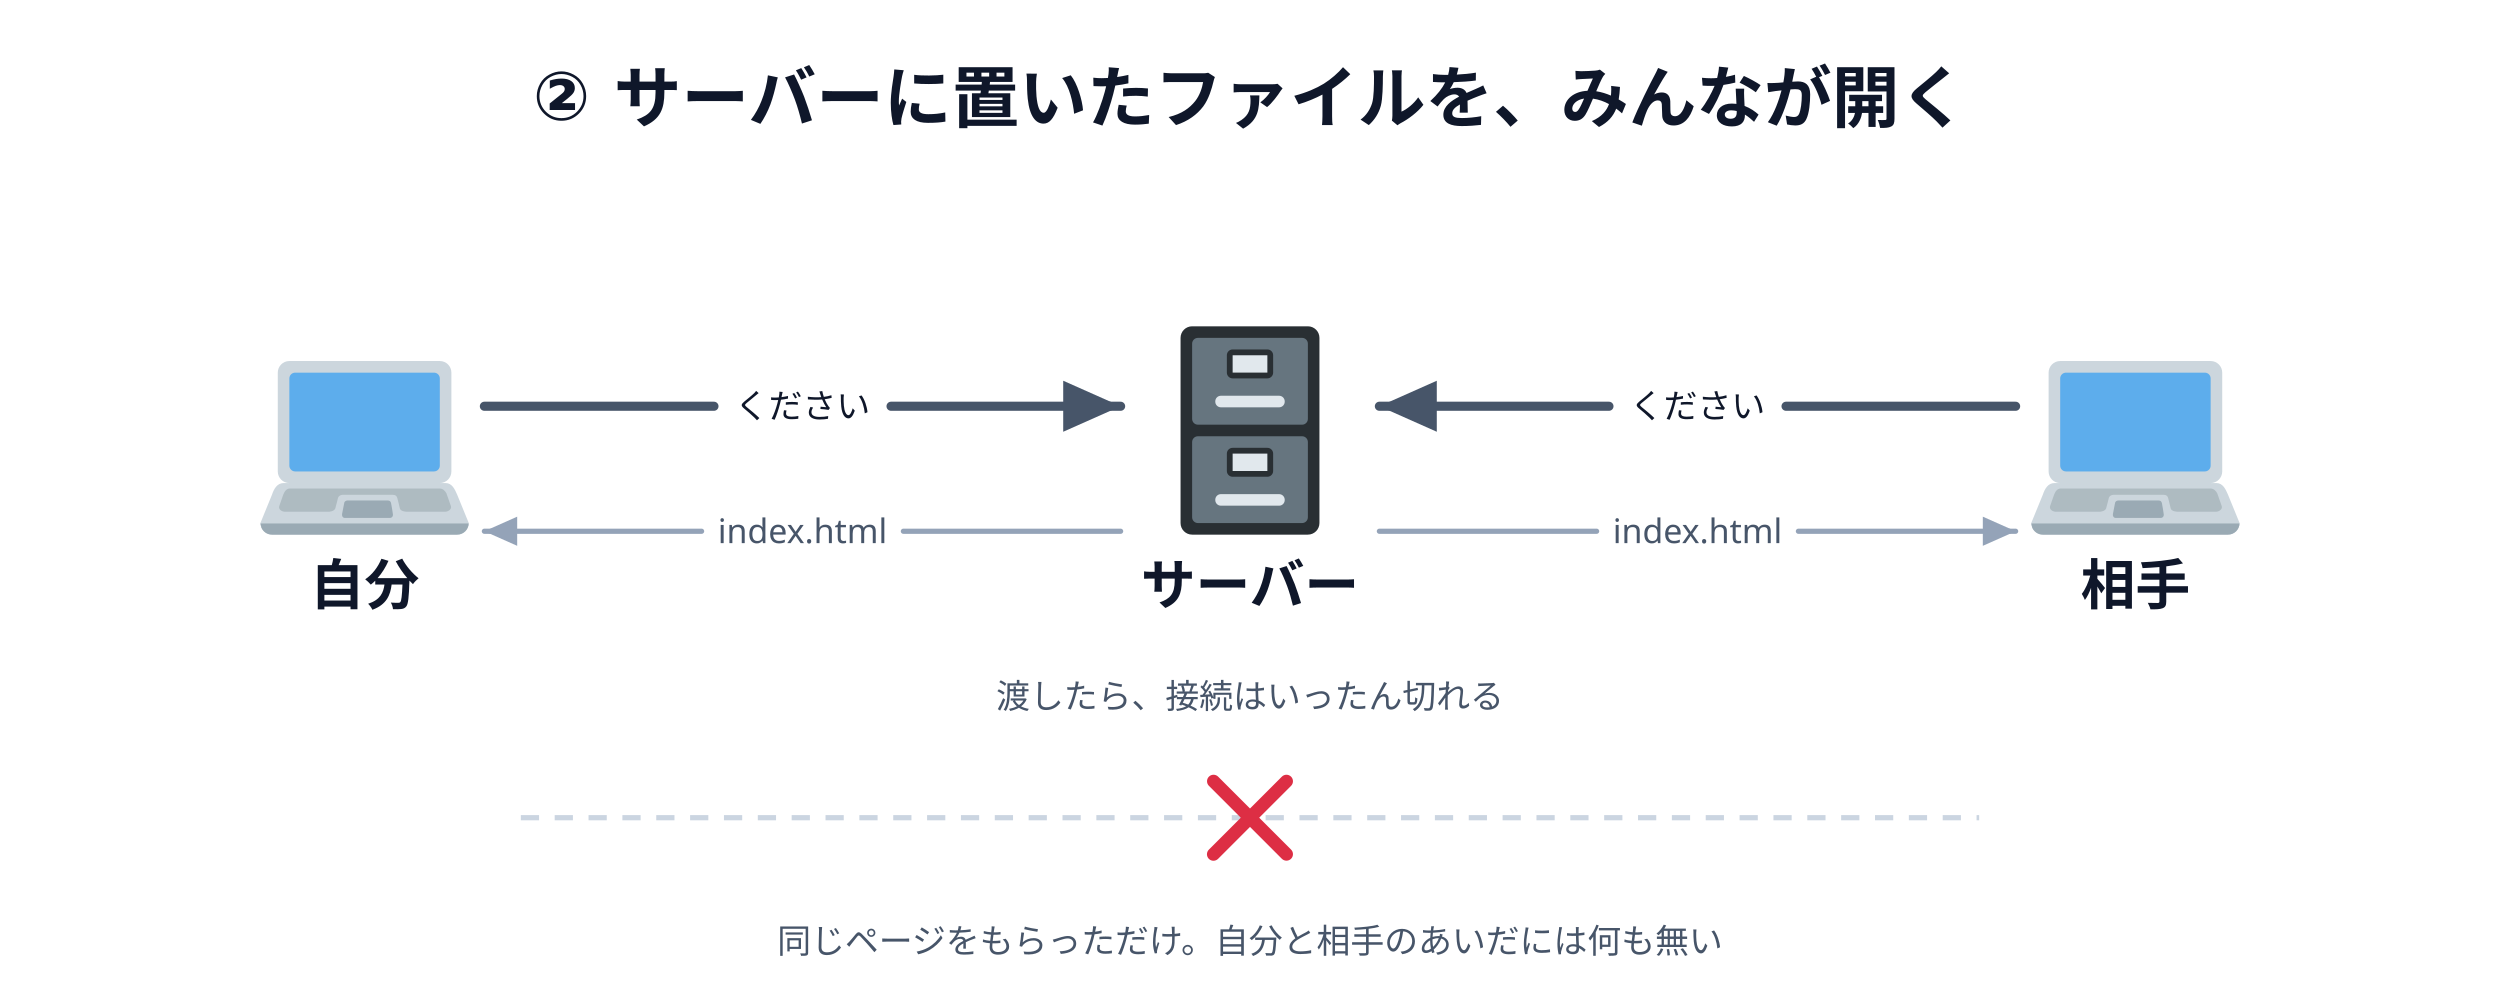
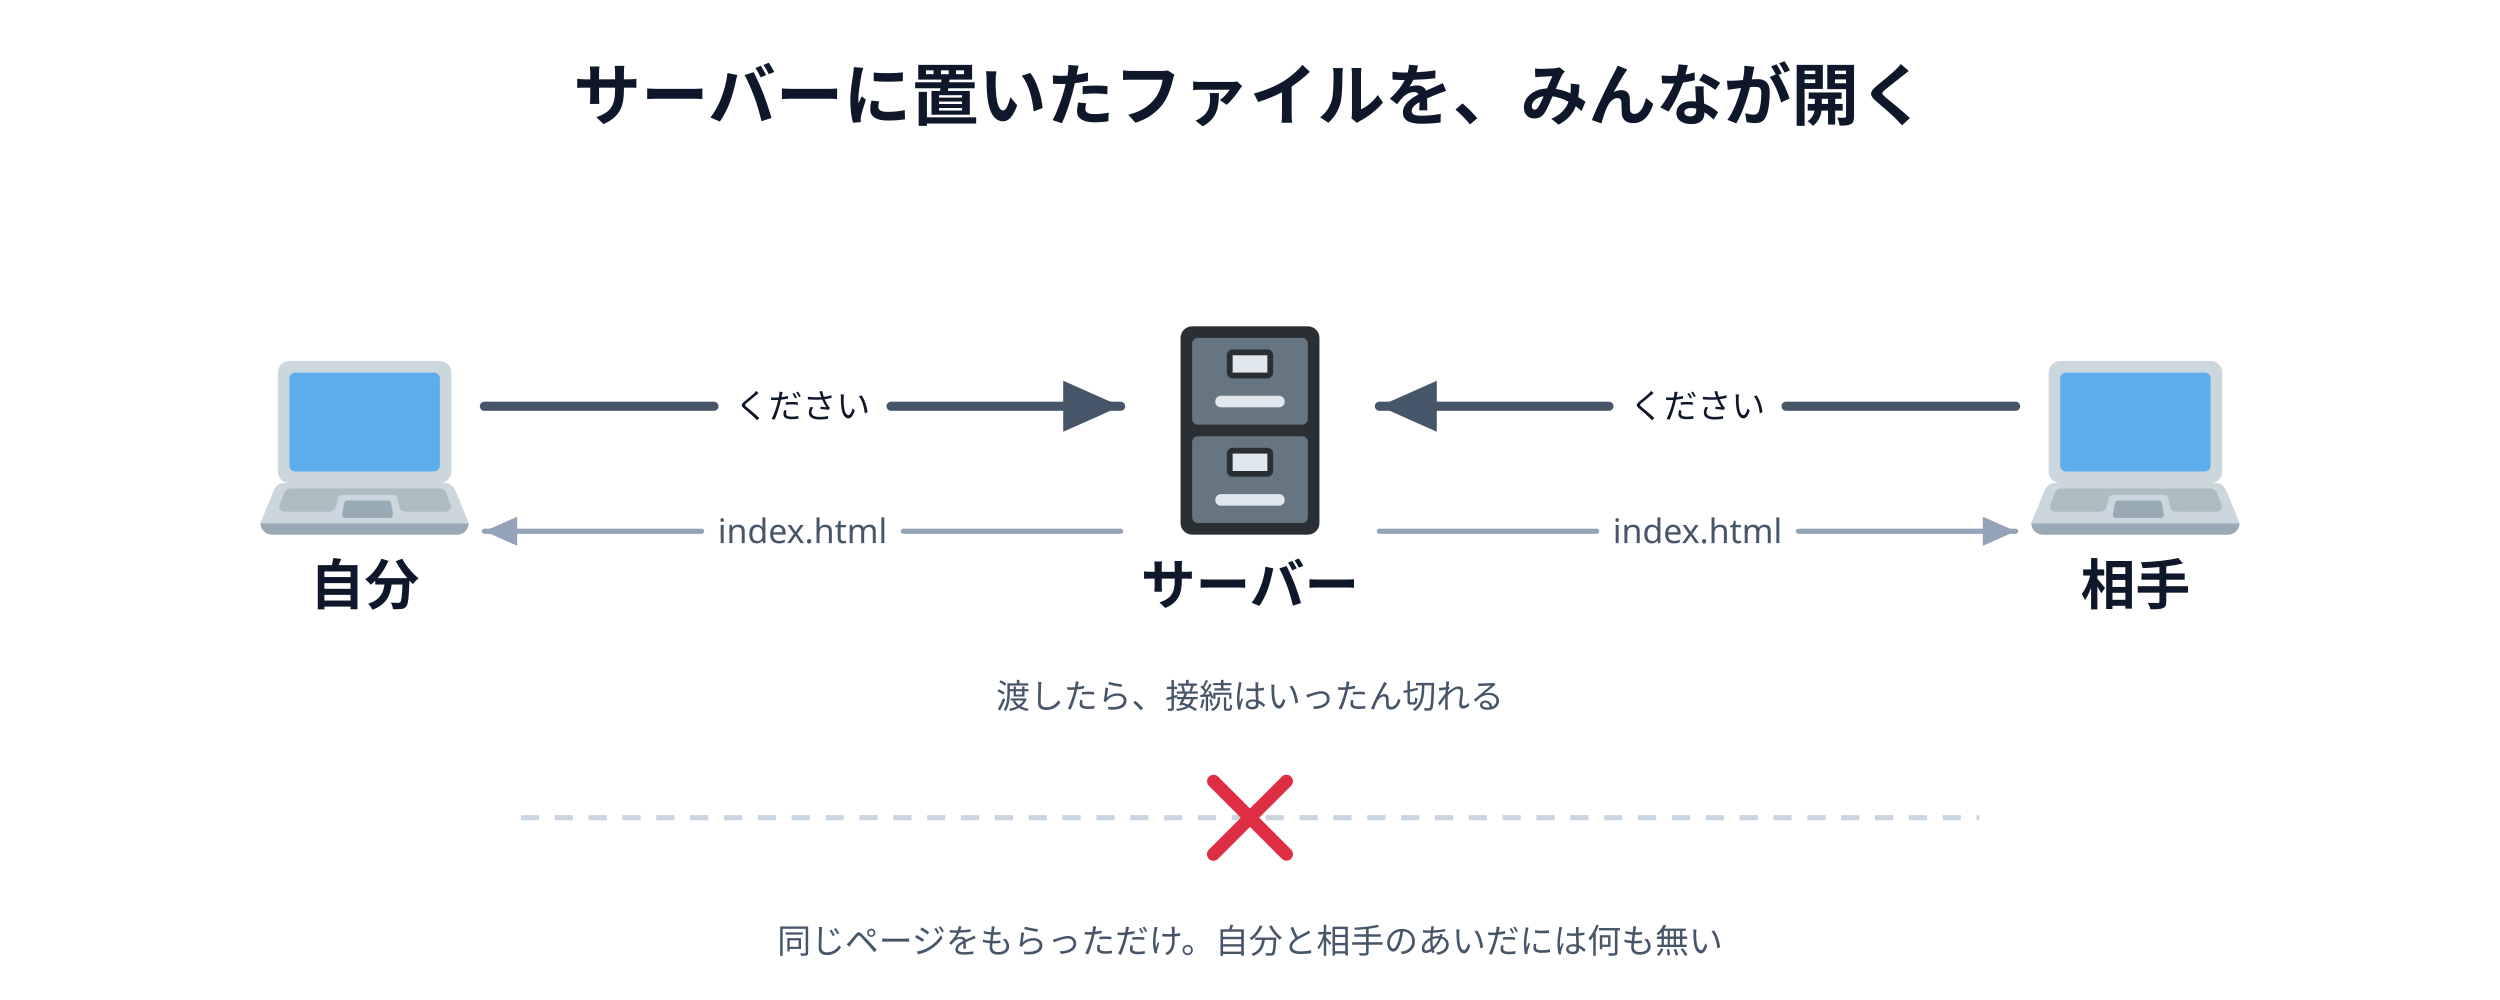
<svg xmlns="http://www.w3.org/2000/svg" width="960" height="384" viewBox="0 0 960 384" font-family="'Hiragino Sans','Noto Sans JP','Yu Gothic','Segoe UI',sans-serif">
  <defs>
    <marker id="aR" viewBox="0 0 10 10" refX="9" refY="5" markerWidth="7" markerHeight="7" orient="auto-start-reverse">
      <path d="M0 1 L9 5 L0 9 z" fill="#475569" />
    </marker>
    <marker id="aRsub" viewBox="0 0 10 10" refX="9" refY="5" markerWidth="7" markerHeight="7" orient="auto-start-reverse">
      <path d="M0 1 L9 5 L0 9 z" fill="#94a3b8" />
    </marker>
  </defs>
  <rect x="0" y="0" width="960" height="384" fill="#ffffff" />
-   <text x="480" y="46" text-anchor="middle" font-size="26" fill="#0f172a" font-weight="700">② サーバーに置いたファイルを、みんなが開く</text>
+   <text x="480" y="46" text-anchor="middle" font-size="26" fill="#0f172a" font-weight="700">サーバーに置いたファイルを、みんなが開く</text>
  <svg x="100.0" y="125.3" width="80.0" height="80.0" viewBox="0 0 36 36">
    <path fill="#CCD6DD" d="M34 29.096c-.417-.963-.896-2.008-2-2.008h-1c1.104 0 2-.899 2-2.008V8.008C33 6.899 32.104 6 31 6H5c-1.104 0-2 .899-2 2.008V25.08c0 1.109.896 2.008 2 2.008H4c-1.104 0-1.667 1.004-2 2.008l-2 4.895C0 35.101.896 36 2 36h32c1.104 0 2-.899 2-2.008l-2-4.896z" />
    <path fill="#9AAAB4" d="M.008 34.075l.006.057.17.692C.5 35.516 1.192 36 2 36h32c1.076 0 1.947-.855 1.992-1.925H.008z" />
    <path fill="#5DADEC" d="M31 24.075c0 .555-.447 1.004-1 1.004H6c-.552 0-1-.449-1-1.004V9.013c0-.555.448-1.004 1-1.004h24c.553 0 1 .45 1 1.004v15.062z" />
    <path fill="#AEBBC1" d="M32.906 31.042l-.76-2.175c-.239-.46-.635-.837-1.188-.837H5.11c-.552 0-.906.408-1.156 1.036l-.688 1.977c-.219.596.448 1.004 1 1.004h7.578s.937-.047 1.103-.608c.192-.648.415-1.624.463-1.796.074-.264.388-.531.856-.531h8.578c.5 0 .746.253.811.566.042.204.312 1.141.438 1.782.111.571 1.221.586 1.221.586h6.594c.551 0 1.217-.471.998-1.004z" />
    <path fill="#9AAAB4" d="M22.375 33.113h-7.781c-.375 0-.538-.343-.484-.675.054-.331.359-1.793.383-1.963.023-.171.274-.375.524-.375h7.015c.297 0 .49.163.55.489.059.327.302 1.641.321 1.941.019.301-.169.583-.528.583z" />
  </svg>
  <text x="140" y="232.14" text-anchor="middle" font-size="21" fill="#0f172a" font-weight="700">自分</text>
  <svg x="440.0" y="125.3" width="80.0" height="80.0" viewBox="0 0 36 36">
    <path fill="#292F33" d="M30 34c0 1.104-.896 2-2 2H8c-1.104 0-2-.896-2-2V2c0-1.104.896-2 2-2h20c1.104 0 2 .896 2 2v32z" />
    <path fill="#66757F" d="M28 16c0 .552-.447 1-1 1H9c-.552 0-1-.448-1-1V3c0-.552.448-1 1-1h18c.553 0 1 .448 1 1v13zm0 17c0 .553-.447 1-1 1H9c-.552 0-1-.447-1-1V20c0-.553.448-1 1-1h18c.553 0 1 .447 1 1v13z" />
    <path fill="#292F33" d="M22 8c0 .552-.447 1-1 1h-6c-.552 0-1-.448-1-1V5c0-.552.448-1 1-1h6c.553 0 1 .448 1 1v3zm0 17c0 .553-.447 1-1 1h-6c-.552 0-1-.447-1-1v-3c0-.553.448-1 1-1h6c.553 0 1 .447 1 1v3z" />
    <path fill="#E1E8ED" d="M15 5h6v3h-6zm0 17h6v3h-6zm9-8.97c0 .536-.435.97-.97.97H12.97c-.536 0-.97-.435-.97-.97v-.06c0-.536.434-.97.97-.97h10.06c.535 0 .97.435.97.97v.06zm0 16.999c0 .536-.435.971-.97.971H12.97c-.536 0-.97-.435-.97-.971v-.059c0-.535.434-.97.97-.97h10.06c.535 0 .97.435.97.971v.058z" />
  </svg>
  <text x="480" y="232.14" text-anchor="middle" font-size="21" fill="#0f172a" font-weight="700">サーバー</text>
  <svg x="780.0" y="125.3" width="80.0" height="80.0" viewBox="0 0 36 36">
    <path fill="#CCD6DD" d="M34 29.096c-.417-.963-.896-2.008-2-2.008h-1c1.104 0 2-.899 2-2.008V8.008C33 6.899 32.104 6 31 6H5c-1.104 0-2 .899-2 2.008V25.08c0 1.109.896 2.008 2 2.008H4c-1.104 0-1.667 1.004-2 2.008l-2 4.895C0 35.101.896 36 2 36h32c1.104 0 2-.899 2-2.008l-2-4.896z" />
    <path fill="#9AAAB4" d="M.008 34.075l.006.057.17.692C.5 35.516 1.192 36 2 36h32c1.076 0 1.947-.855 1.992-1.925H.008z" />
    <path fill="#5DADEC" d="M31 24.075c0 .555-.447 1.004-1 1.004H6c-.552 0-1-.449-1-1.004V9.013c0-.555.448-1.004 1-1.004h24c.553 0 1 .45 1 1.004v15.062z" />
    <path fill="#AEBBC1" d="M32.906 31.042l-.76-2.175c-.239-.46-.635-.837-1.188-.837H5.11c-.552 0-.906.408-1.156 1.036l-.688 1.977c-.219.596.448 1.004 1 1.004h7.578s.937-.047 1.103-.608c.192-.648.415-1.624.463-1.796.074-.264.388-.531.856-.531h8.578c.5 0 .746.253.811.566.042.204.312 1.141.438 1.782.111.571 1.221.586 1.221.586h6.594c.551 0 1.217-.471.998-1.004z" />
    <path fill="#9AAAB4" d="M22.375 33.113h-7.781c-.375 0-.538-.343-.484-.675.054-.331.359-1.793.383-1.963.023-.171.274-.375.524-.375h7.015c.297 0 .49.163.55.489.059.327.302 1.641.321 1.941.019.301-.169.583-.528.583z" />
  </svg>
  <text x="820" y="232.14" text-anchor="middle" font-size="21" fill="#0f172a" font-weight="700">相手</text>
  <path d="M186.00 156.00 L274.16 156.00" fill="none" stroke="#475569" stroke-width="3.5" stroke-linecap="round" stroke-linejoin="round" />
  <path d="M342.16 156.00 L430.32 156.00" fill="none" stroke="#475569" stroke-width="3.5" stroke-linecap="round" stroke-linejoin="round" marker-end="url(#aR)" />
  <text x="308.16" y="160.55" text-anchor="middle" font-size="13" fill="#0f172a" font-weight="400">ください</text>
  <path d="M430.32 204.00 L346.90 204.00" fill="none" stroke="#94a3b8" stroke-width="2.0" stroke-linecap="round" stroke-linejoin="round" />
  <path d="M269.41 204.00 L186.00 204.00" fill="none" stroke="#94a3b8" stroke-width="2.0" stroke-linecap="round" stroke-linejoin="round" marker-end="url(#aRsub)" />
  <text x="308.16" y="208.55" text-anchor="middle" font-size="13" fill="#475569" font-weight="400">index.html</text>
  <path d="M774.00 156.00 L685.84 156.00" fill="none" stroke="#475569" stroke-width="3.5" stroke-linecap="round" stroke-linejoin="round" />
  <path d="M617.84 156.00 L529.68 156.00" fill="none" stroke="#475569" stroke-width="3.5" stroke-linecap="round" stroke-linejoin="round" marker-end="url(#aR)" />
  <text x="651.84" y="160.55" text-anchor="middle" font-size="13" fill="#0f172a" font-weight="400">ください</text>
  <path d="M529.68 204.00 L613.10 204.00" fill="none" stroke="#94a3b8" stroke-width="2.0" stroke-linecap="round" stroke-linejoin="round" />
  <path d="M690.59 204.00 L774.00 204.00" fill="none" stroke="#94a3b8" stroke-width="2.0" stroke-linecap="round" stroke-linejoin="round" marker-end="url(#aRsub)" />
  <text x="651.84" y="208.55" text-anchor="middle" font-size="13" fill="#475569" font-weight="400">index.html</text>
  <text x="480" y="272" text-anchor="middle" font-size="13" fill="#475569" font-weight="400">渡したら、接続はいったん切れる</text>
  <line x1="200" y1="314" x2="760" y2="314" stroke="#cbd5e1" stroke-width="2" stroke-dasharray="7 6" />
  <svg x="462.0" y="296.0" width="36.0" height="36.0" viewBox="0 0 36 36">
    <path fill="#DD2E44" d="M21.533 18.002L33.768 5.768c.976-.976.976-2.559 0-3.535-.977-.977-2.559-.977-3.535 0L17.998 14.467 5.764 2.233c-.976-.977-2.56-.977-3.535 0-.977.976-.977 2.559 0 3.535l12.234 12.234L2.201 30.265c-.977.977-.977 2.559 0 3.535.488.488 1.128.732 1.768.732s1.28-.244 1.768-.732l12.262-12.263 12.234 12.234c.488.488 1.128.732 1.768.732.64 0 1.279-.244 1.768-.732.976-.977.976-2.559 0-3.535L21.533 18.002z" />
  </svg>
  <text x="480" y="366" text-anchor="middle" font-size="13" fill="#475569" font-weight="400">同じページをもらっただけ。自分と相手のあいだには何も無い</text>
</svg>
